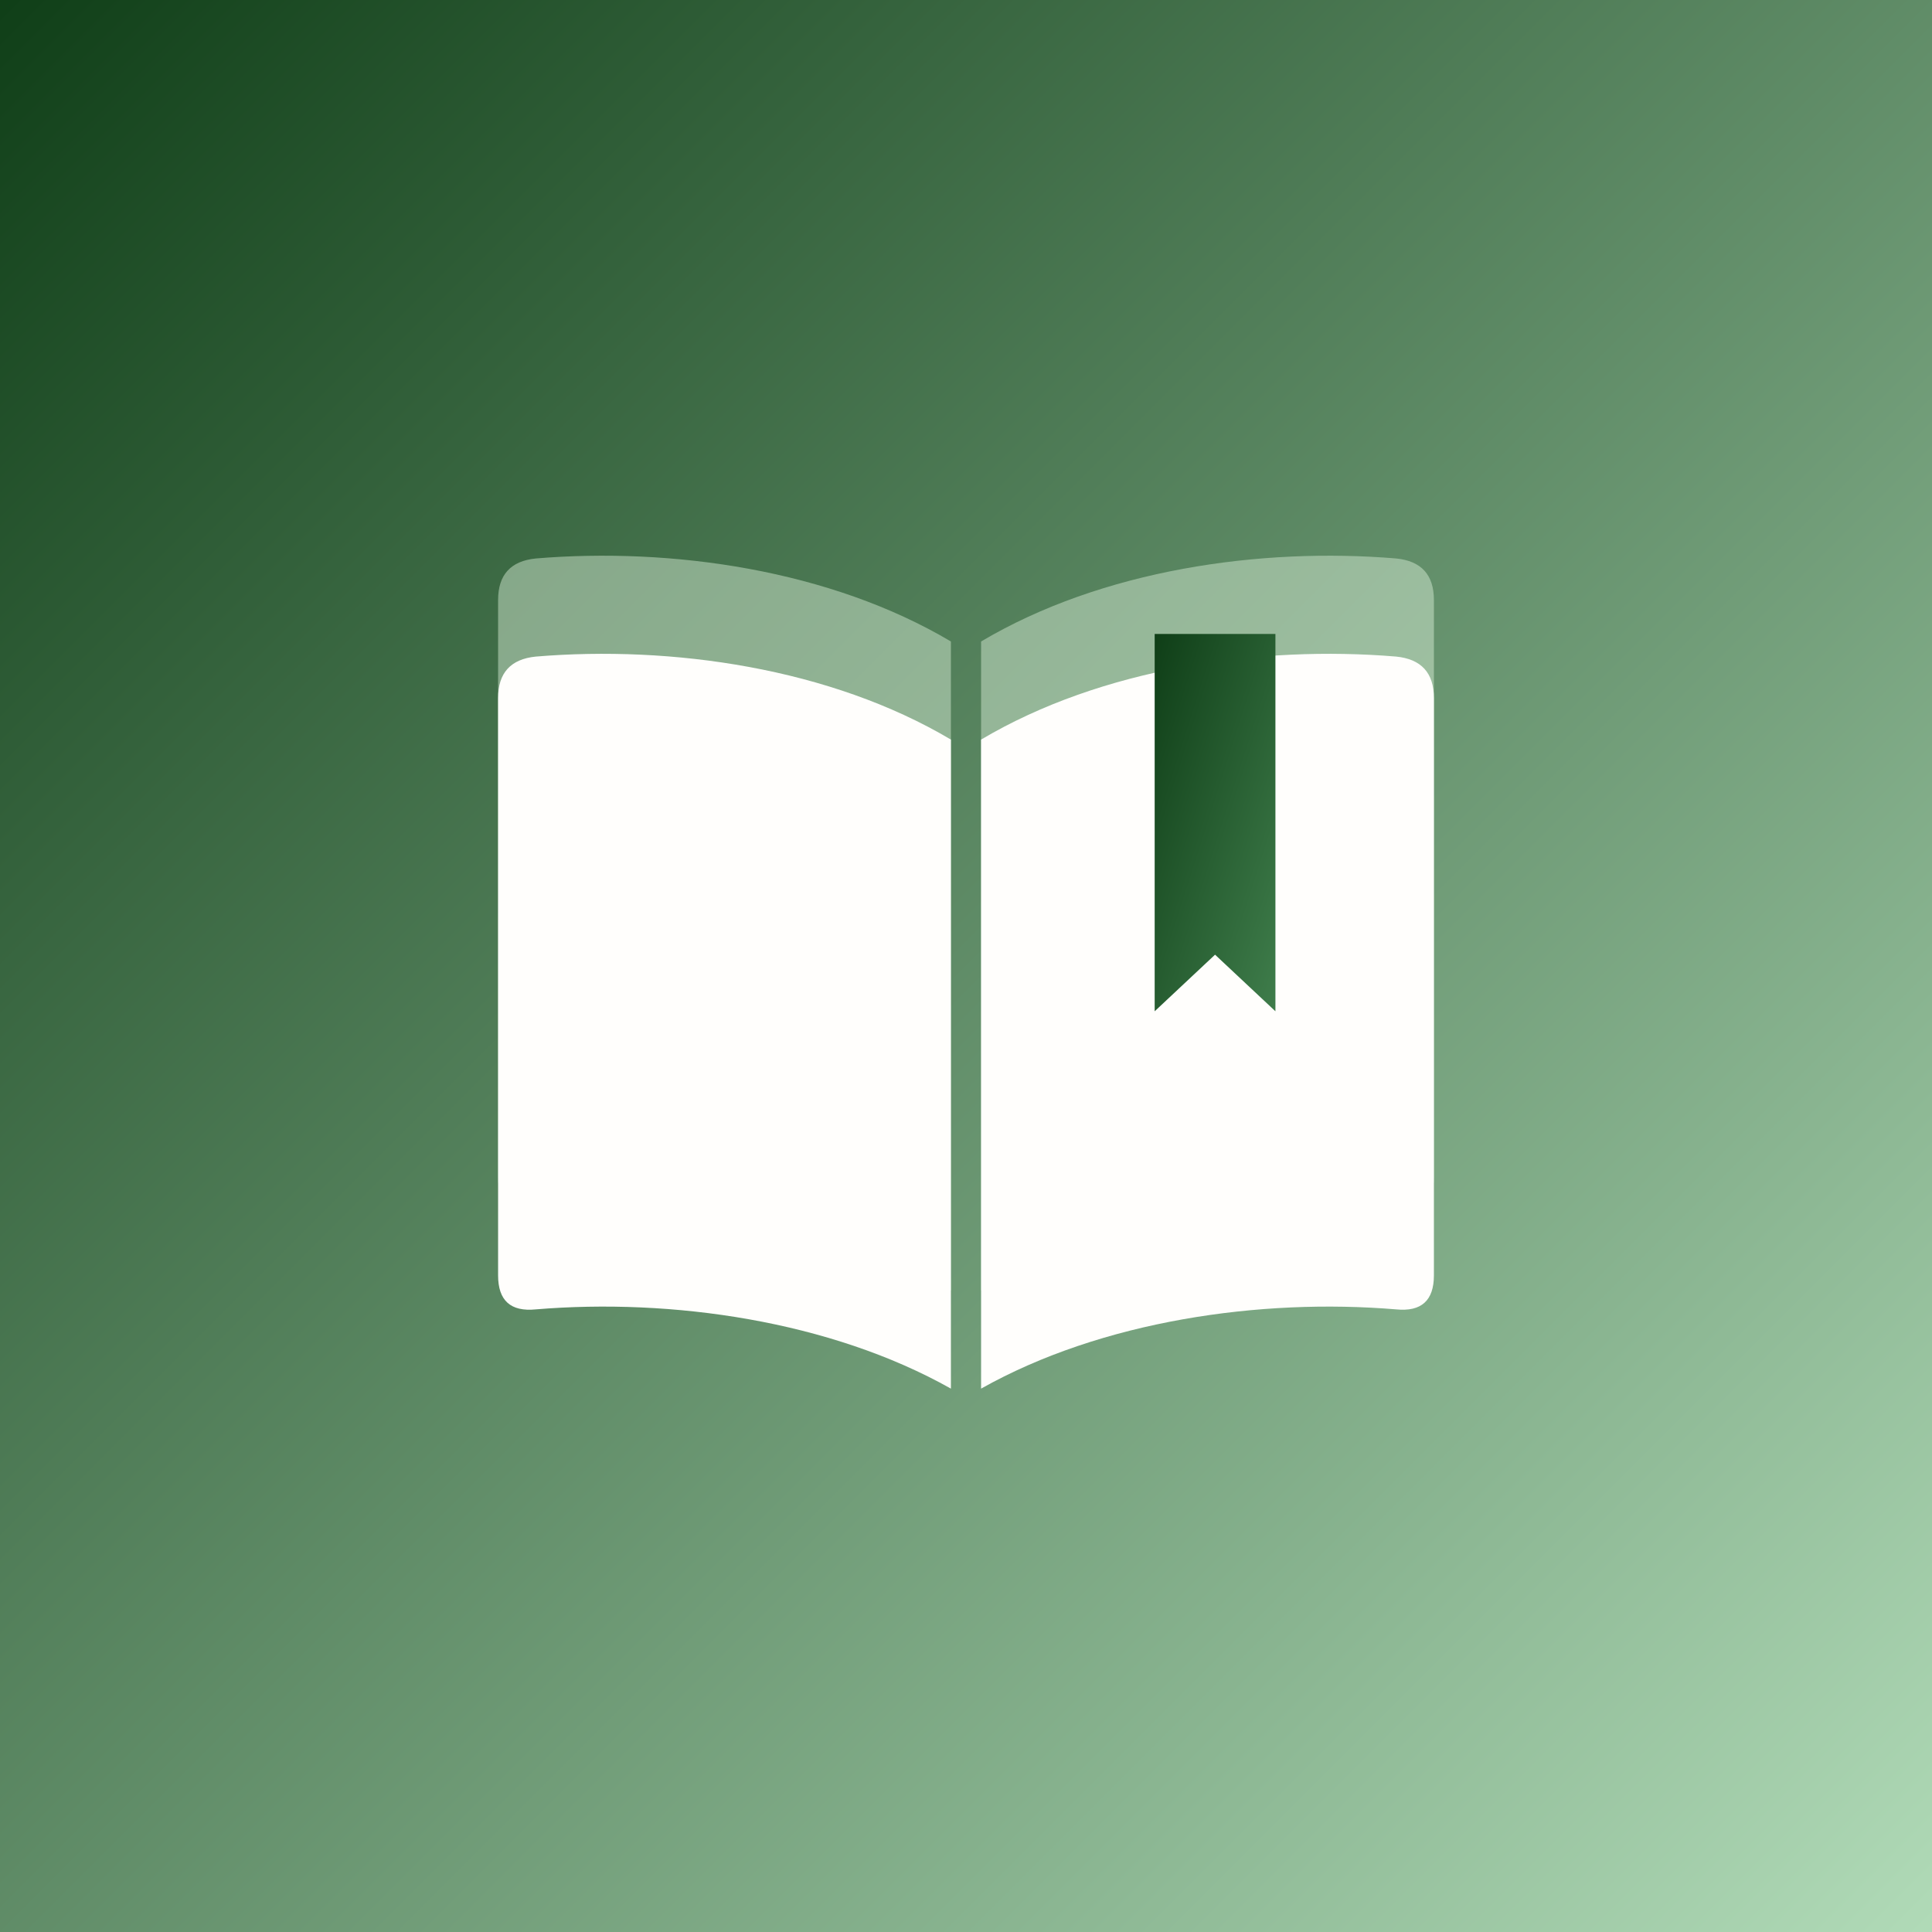
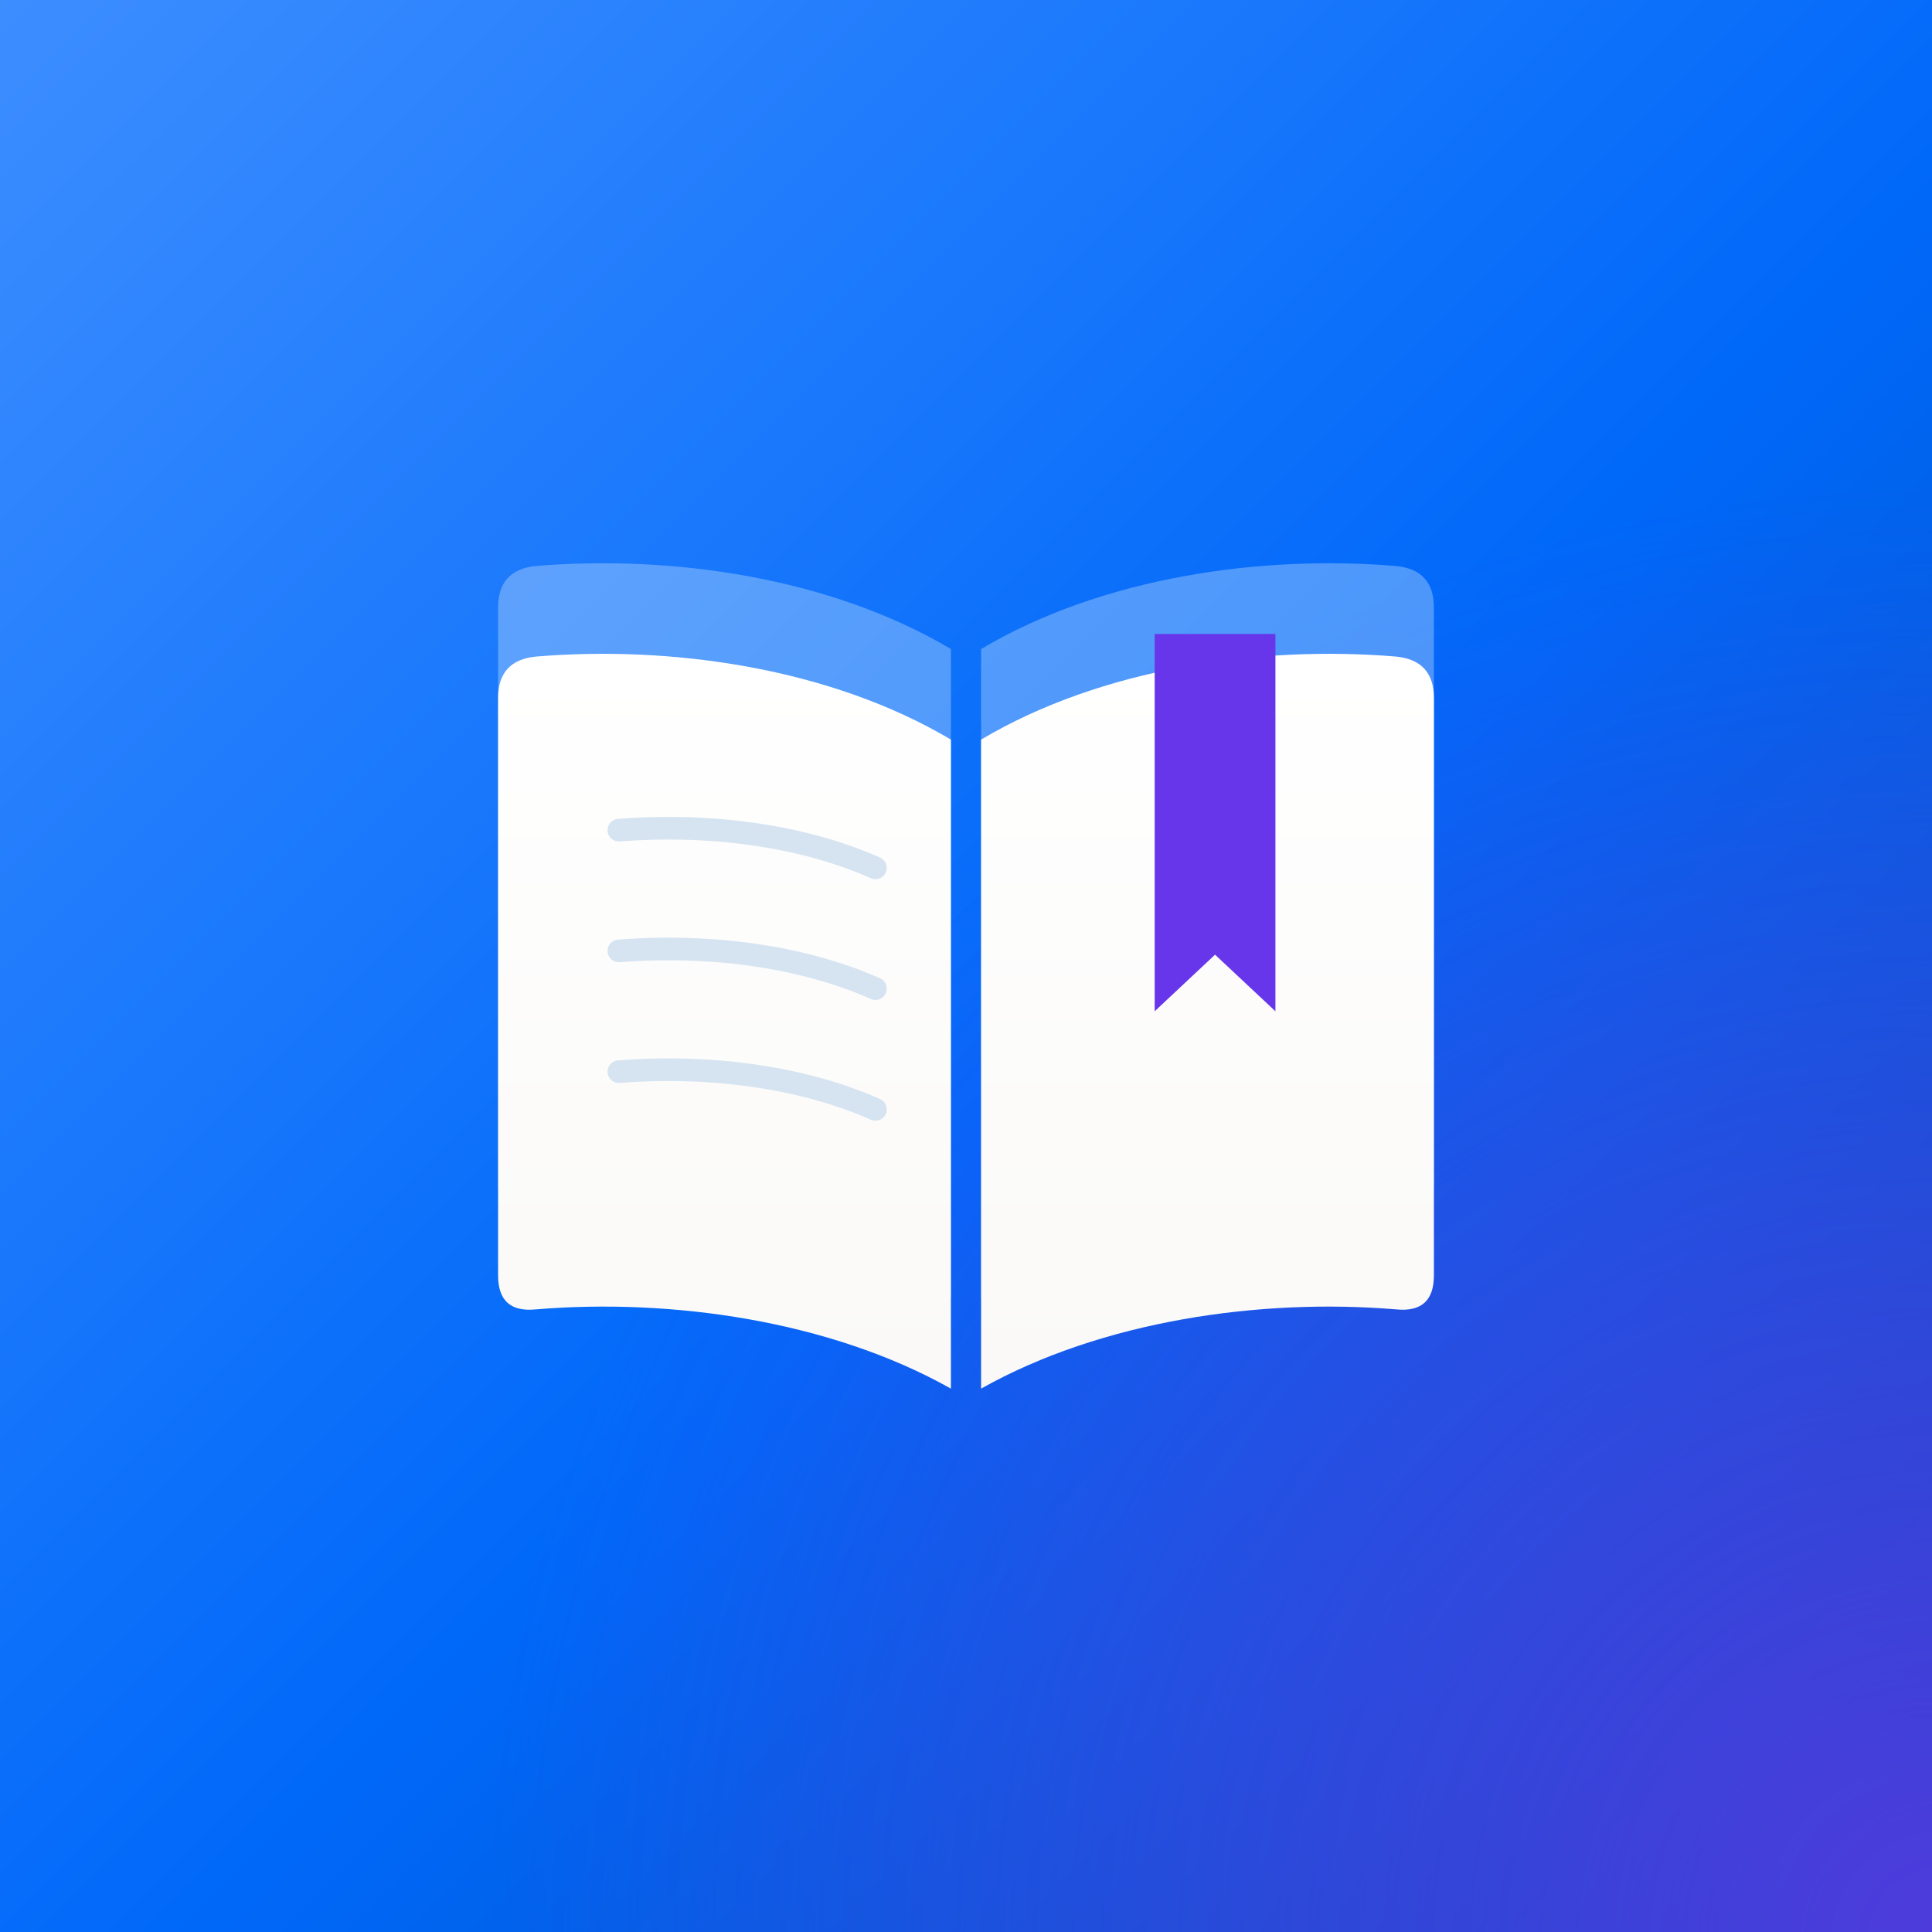
<svg xmlns="http://www.w3.org/2000/svg" viewBox="0 0 512 512">
  <defs>
    <linearGradient id="bg" x1="0" y1="0" x2="1" y2="1">
-       <stop offset="0" stop-color="#0f3e17" />
-       <stop offset="1" stop-color="#b1dbb8" />
+       <stop offset="0" stop-color="#3d8eff" />
+       <stop offset=".55" stop-color="#0068f9" />
+       <stop offset="1" stop-color="#024bb1" />
    </linearGradient>
-     <linearGradient id="rb" x1="0" y1="0" x2="1" y2="1">
-       <stop offset="0" stop-color="#0f3e17" />
-       <stop offset="1" stop-color="#3f7d4b" />
+     <radialGradient id="glow" cx="1" cy="1" r=".75">
+       <stop offset="0" stop-color="#6736eb" stop-opacity=".75" />
+       <stop offset="1" stop-color="#6736eb" stop-opacity="0" />
+     </radialGradient>
+     <linearGradient id="pg" x1="0" y1="0" x2="0" y2="1">
+       <stop offset="0" stop-color="#ffffff" />
+       <stop offset="1" stop-color="#faf9f7" />
    </linearGradient>
  </defs>
  <rect width="512" height="512" fill="url(#bg)" />
-   <g fill="#e1f4df" fill-opacity=".45" transform="translate(0 -26)">
+   <rect width="512" height="512" fill="url(#glow)" />
+   <g fill="#d5ecff" fill-opacity=".35" transform="translate(0 -24)">
    <path d="M252 196C220 177 178 171 142 174Q132 175 132 185V338Q132 348 142 347C178 344 220 350 252 368Z" />
    <path d="M260 196C292 177 334 171 370 174Q380 175 380 185V338Q380 348 370 347C334 344 292 350 260 368Z" />
  </g>
-   <g fill="#fffefc">
+   <g fill="url(#pg)">
    <path d="M252 196C220 177 178 171 142 174Q132 175 132 185V338Q132 348 142 347C178 344 220 350 252 368Z" />
    <path d="M260 196C292 177 334 171 370 174Q380 175 380 185V338Q380 348 370 347C334 344 292 350 260 368Z" />
  </g>
-   <path d="M306 168h32v100l-16-15-16 15z" fill="url(#rb)" />
+   <g stroke="#d6e4f1" stroke-width="6" stroke-linecap="round" fill="none">
+     <path d="M164 220c26-2 50 2 68 10M164 252c26-2 50 2 68 10M164 284c26-2 50 2 68 10" />
+   </g>
+   <path d="M306 168h32v100l-16-15-16 15z" fill="#6736eb" />
</svg>
